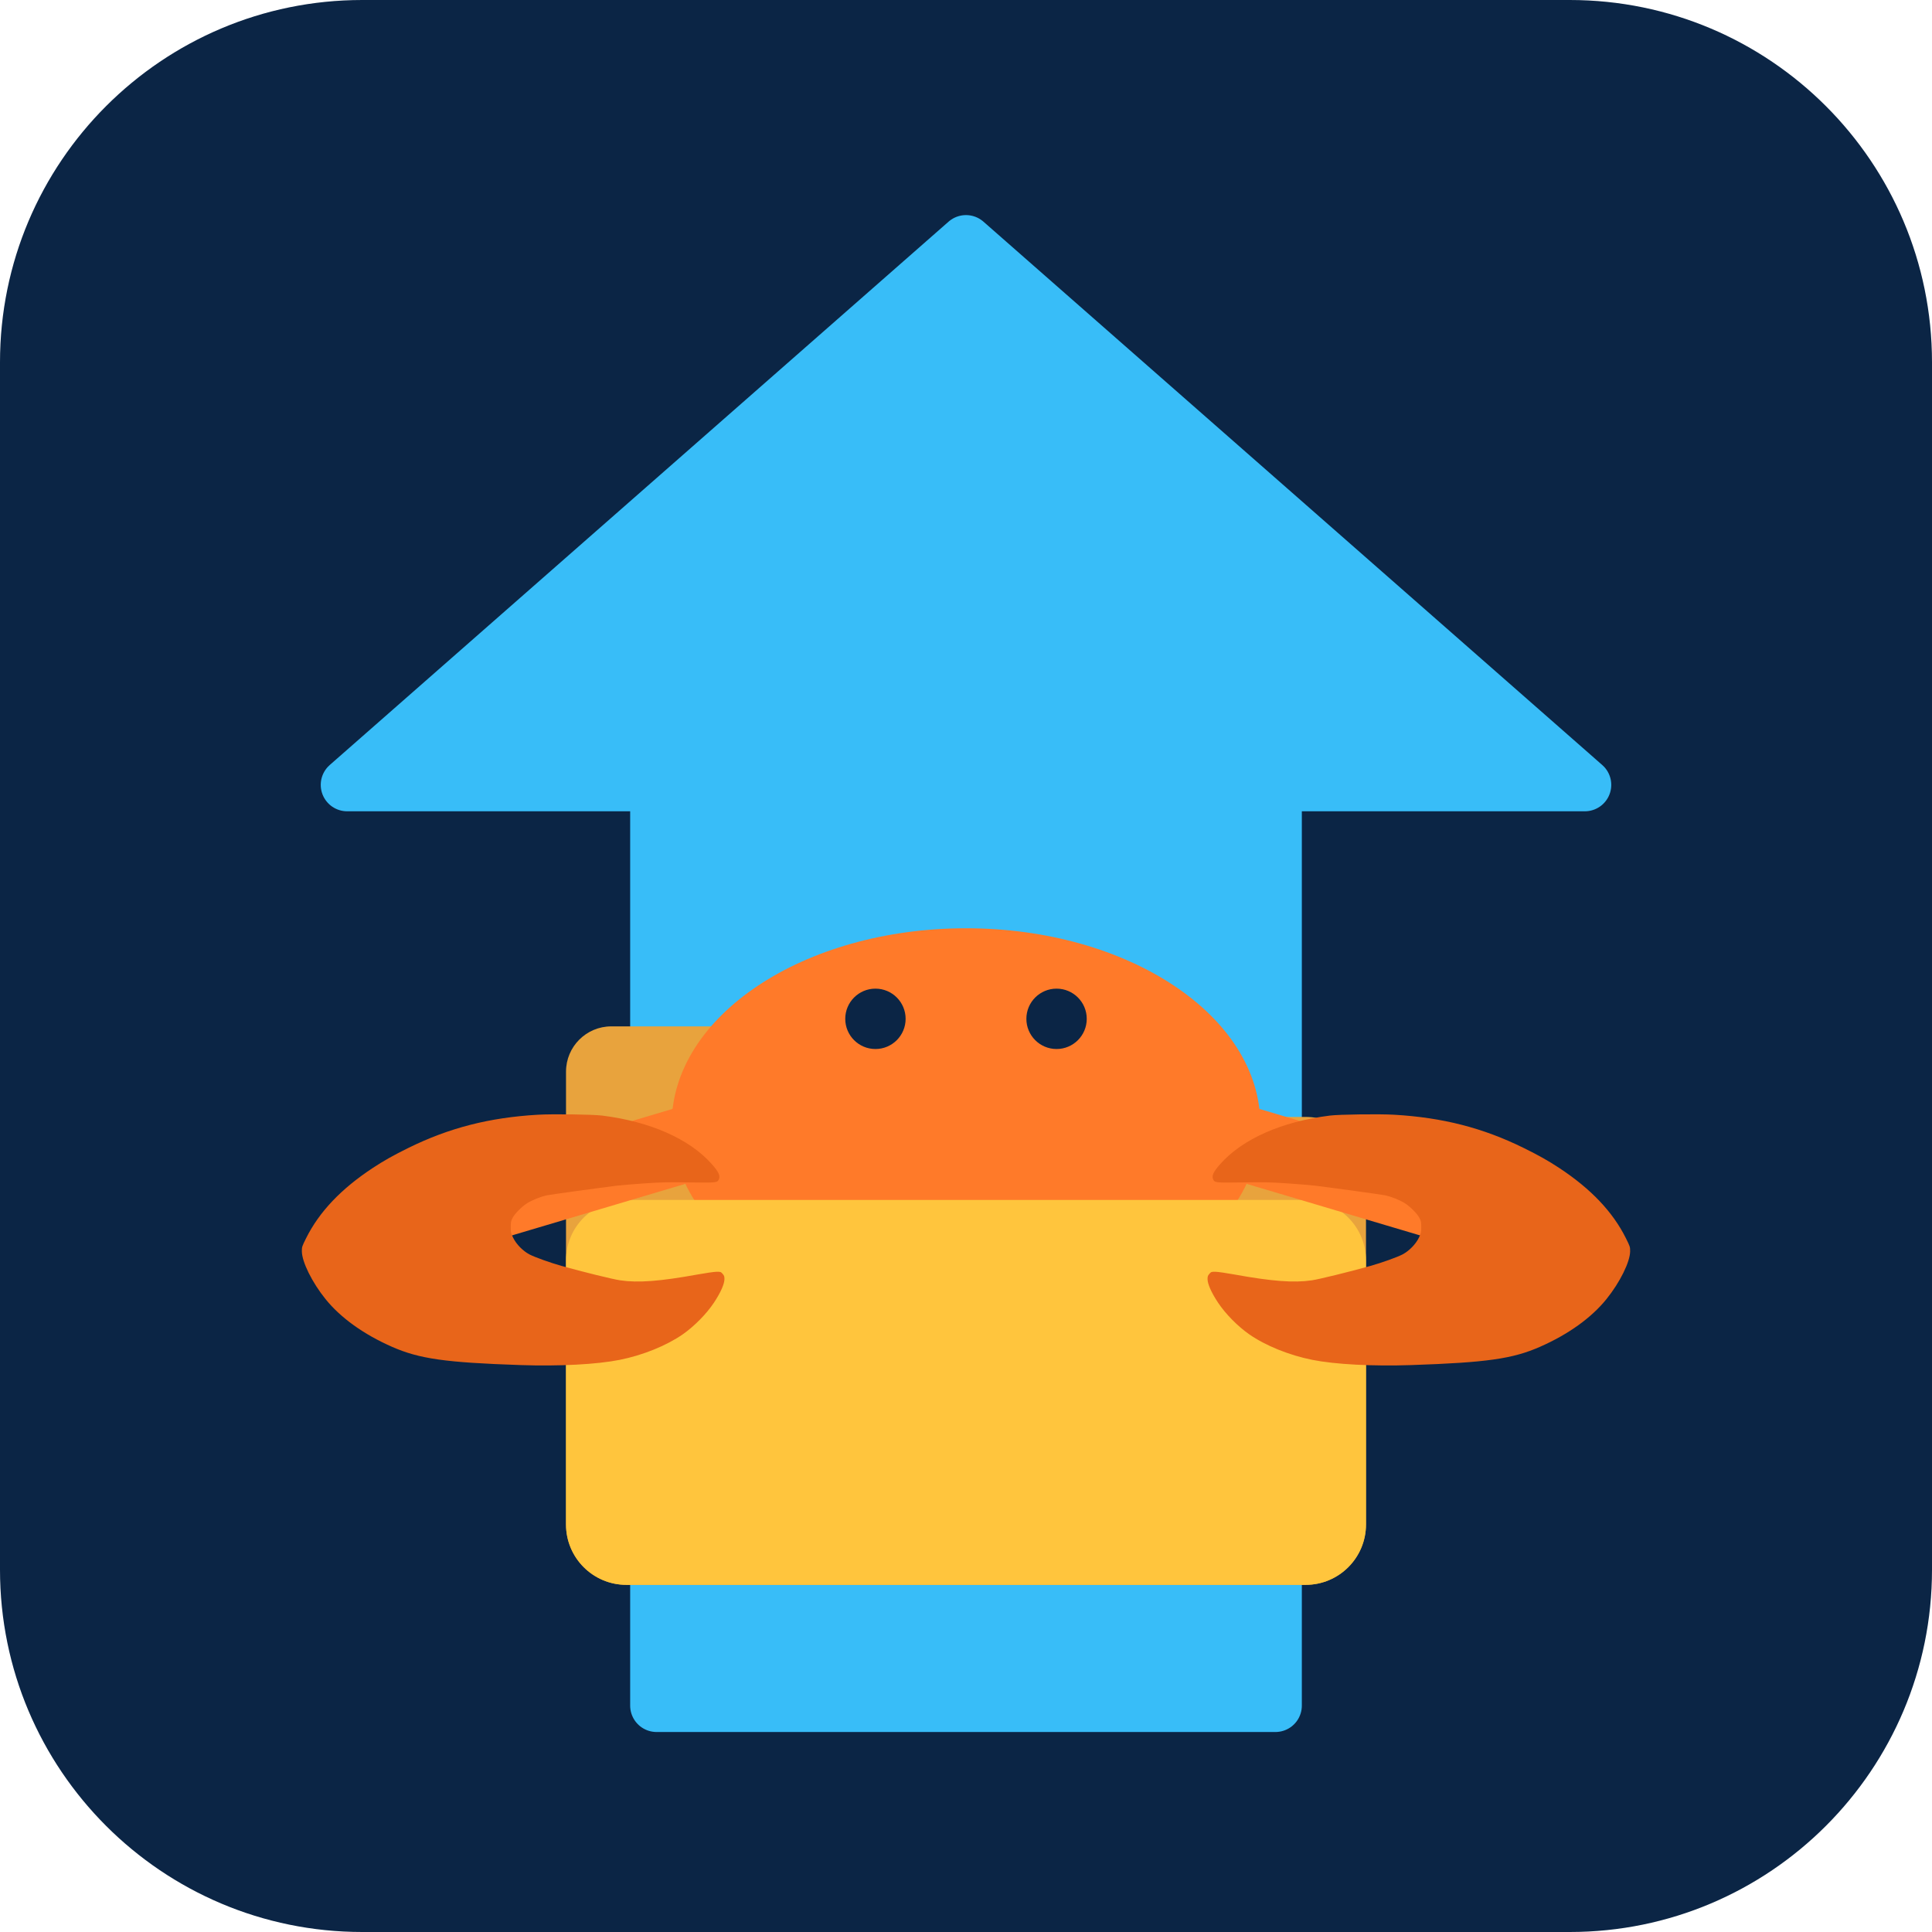
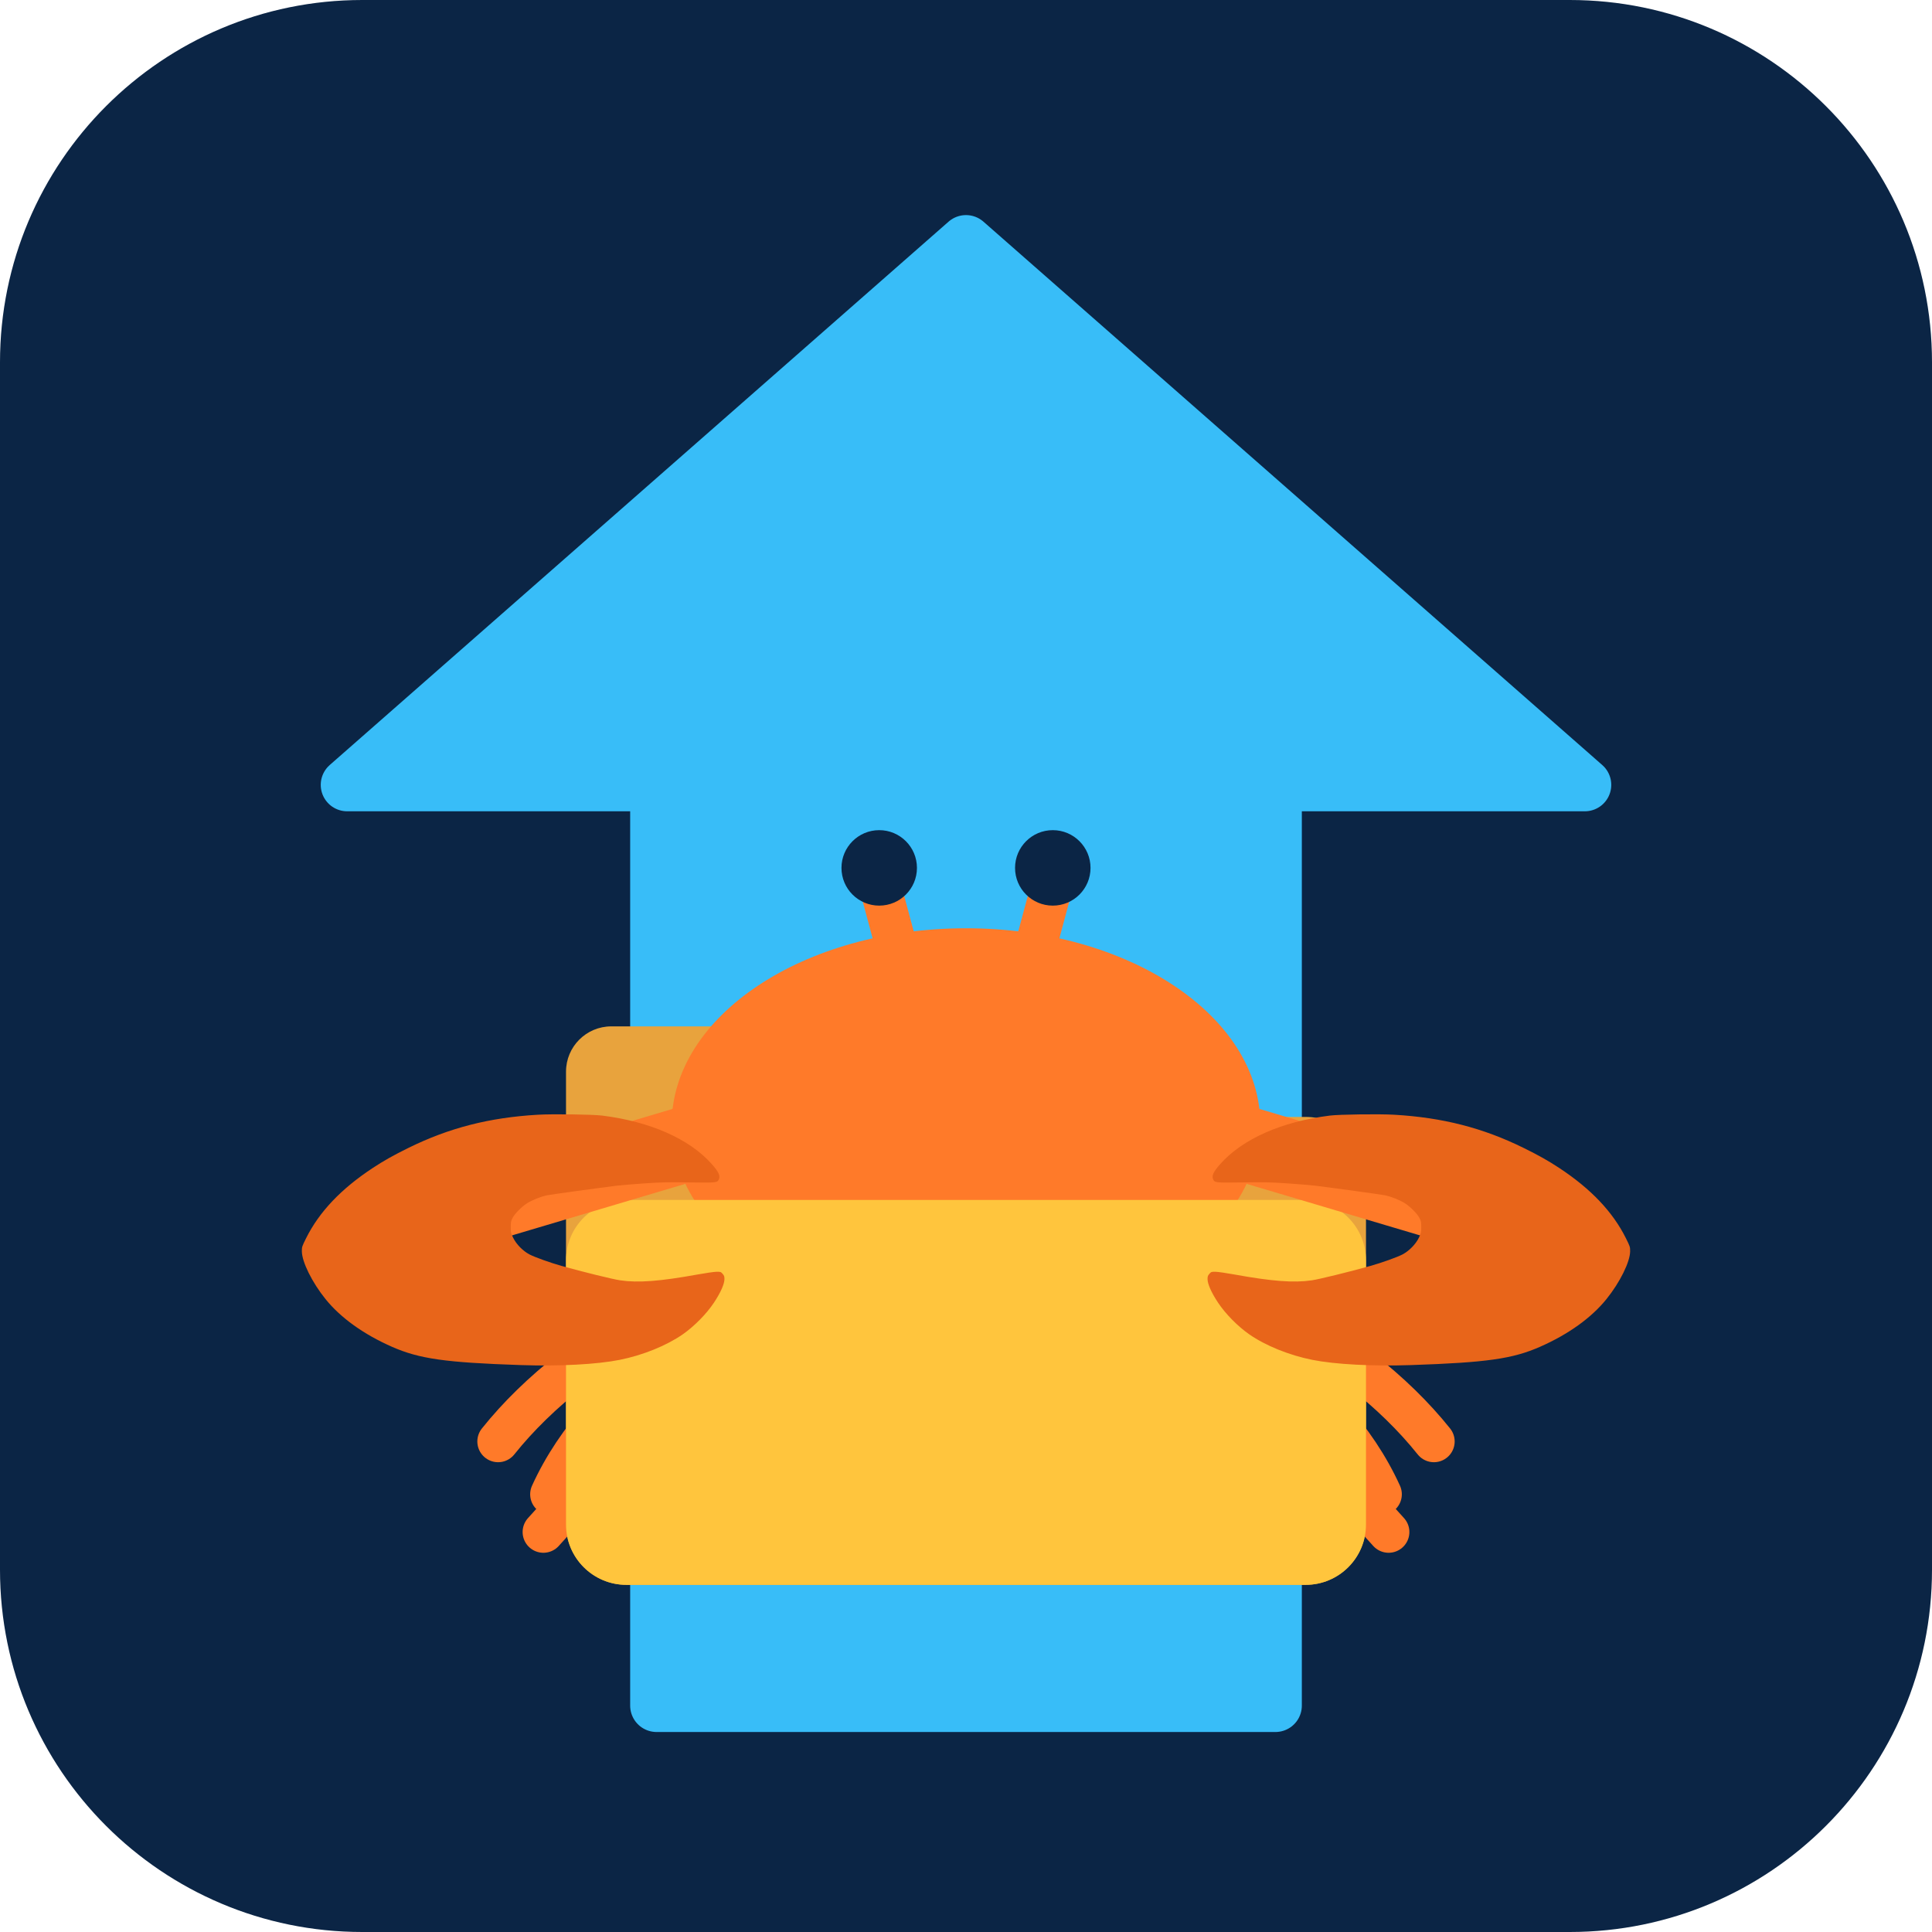
<svg xmlns="http://www.w3.org/2000/svg" viewBox="0 0 512 512" width="512" height="512">
  <rect x="0" y="0" width="512" height="512" rx="96" fill="#0B2545" />
  <path d="M256 64 L420 208 H338 V452 H174 V208 H92 Z" fill="#38BDF8" stroke="#38BDF8" stroke-width="14" stroke-linejoin="round" />
  <rect x="150" y="272" width="92" height="40" rx="12" fill="#E8A33D" />
  <rect x="150" y="296" width="212" height="124" rx="16" fill="#E8A33D" />
  <ellipse cx="256" cy="298" rx="78" ry="52" fill="#FF7A29" />
+   <g stroke="#FF7A29" stroke-width="11" stroke-linecap="round">
+     <line x1="240" y1="260" x2="233" y2="234" />
+     <line x1="272" y1="260" x2="279" y2="234" />
+   </g>
+   <g stroke="#FF7A29" stroke-width="11" stroke-linecap="round" fill="none">
+     <path d="M 178 346 Q 148 362 132 382" />
+     <path d="M 182 356 Q 156 374 146 396" />
+     <path d="M 186 364 Q 160 388 144 406" />
+     <path d="M 334 346 Q 364 362 380 382" />
+     <path d="M 330 356 Q 356 374 366 396" />
+     <path d="M 326 364 Q 352 388 368 406" />
+   </g>
  <rect x="150" y="318" width="212" height="102" rx="16" fill="#FFC53D" />
  <line x1="186" y1="302" x2="112" y2="324" stroke="#FF7A29" stroke-width="20" stroke-linecap="round" />
  <line x1="326" y1="302" x2="400" y2="324" stroke="#FF7A29" stroke-width="20" stroke-linecap="round" />
  <g fill="#E8651A" transform="translate(48.0,242.4) scale(0.1688)">
    <path d="M 560 314.076 C 483.768 318.510, 420.715 334.684, 356.694 366.225 C 333.385 377.708, 318.172 386.270, 301 397.568 C 251.168 430.355, 216.846 466.498, 196.195 507.934 C 189.792 520.783, 189.502 521.676, 189.552 528.434 C 189.676 545.154, 205.550 577.232, 226.700 603.500 C 250.292 632.801, 286.518 658.814, 331 678.393 C 373.978 697.310, 414.908 703.127, 533 707.103 C 593.897 709.153, 652.607 706.060, 688.500 698.910 C 724.745 691.690, 761.992 676.622, 787.500 658.859 C 805.650 646.221, 825.001 626.545, 836.697 608.837 C 847.111 593.069, 853 579.766, 853 572.009 C 853 567.919, 852.479 566.449, 850.077 563.766 C 847.288 560.649, 846.843 560.506, 840.327 560.629 C 836.572 560.700, 823.375 562.600, 811 564.851 C 751.886 575.603, 717.535 578.203, 689.358 574.057 C 677.568 572.323, 629.875 560.604, 597.352 551.451 C 579.354 546.386, 555.134 537.705, 546.841 533.347 C 536.604 527.968, 526.364 517.539, 521.342 507.378 C 517.738 500.085, 517.501 499.044, 517.509 490.552 C 517.517 482.525, 517.845 480.878, 520.400 476.006 C 523.819 469.485, 534.127 458.985, 542.500 453.493 C 550.506 448.242, 564.664 442.519, 574.500 440.559 C 581.318 439.200, 648.028 429.995, 683.500 425.519 C 689.550 424.755, 708.675 423.150, 726 421.951 C 753.305 420.062, 762.816 419.845, 797.420 420.324 C 840.024 420.913, 841.440 420.783, 843.970 416.055 C 847.006 410.383, 844.180 404.018, 833.067 391.500 C 798.020 352.020, 736.577 324.849, 661 315.409 C 645.952 313.529, 583.554 312.706, 560 314.076" />
  </g>
  <g fill="#E8651A" transform="translate(512,0) scale(-1,1) translate(48.0,242.4) scale(0.1688)">
    <path d="M 560 314.076 C 483.768 318.510, 420.715 334.684, 356.694 366.225 C 333.385 377.708, 318.172 386.270, 301 397.568 C 251.168 430.355, 216.846 466.498, 196.195 507.934 C 189.792 520.783, 189.502 521.676, 189.552 528.434 C 189.676 545.154, 205.550 577.232, 226.700 603.500 C 250.292 632.801, 286.518 658.814, 331 678.393 C 373.978 697.310, 414.908 703.127, 533 707.103 C 593.897 709.153, 652.607 706.060, 688.500 698.910 C 724.745 691.690, 761.992 676.622, 787.500 658.859 C 805.650 646.221, 825.001 626.545, 836.697 608.837 C 847.111 593.069, 853 579.766, 853 572.009 C 853 567.919, 852.479 566.449, 850.077 563.766 C 847.288 560.649, 846.843 560.506, 840.327 560.629 C 836.572 560.700, 823.375 562.600, 811 564.851 C 751.886 575.603, 717.535 578.203, 689.358 574.057 C 677.568 572.323, 629.875 560.604, 597.352 551.451 C 579.354 546.386, 555.134 537.705, 546.841 533.347 C 536.604 527.968, 526.364 517.539, 521.342 507.378 C 517.738 500.085, 517.501 499.044, 517.509 490.552 C 517.517 482.525, 517.845 480.878, 520.400 476.006 C 523.819 469.485, 534.127 458.985, 542.500 453.493 C 550.506 448.242, 564.664 442.519, 574.500 440.559 C 581.318 439.200, 648.028 429.995, 683.500 425.519 C 689.550 424.755, 708.675 423.150, 726 421.951 C 753.305 420.062, 762.816 419.845, 797.420 420.324 C 840.024 420.913, 841.440 420.783, 843.970 416.055 C 847.006 410.383, 844.180 404.018, 833.067 391.500 C 798.020 352.020, 736.577 324.849, 661 315.409 C 645.952 313.529, 583.554 312.706, 560 314.076" />
  </g>
-   <circle cx="232" cy="270" r="8" fill="#0B2545" />
-   <circle cx="280" cy="270" r="8" fill="#0B2545" />
+   <circle cx="233" cy="230" r="10" fill="#0B2545" />
+   <circle cx="279" cy="230" r="10" fill="#0B2545" />
</svg>
